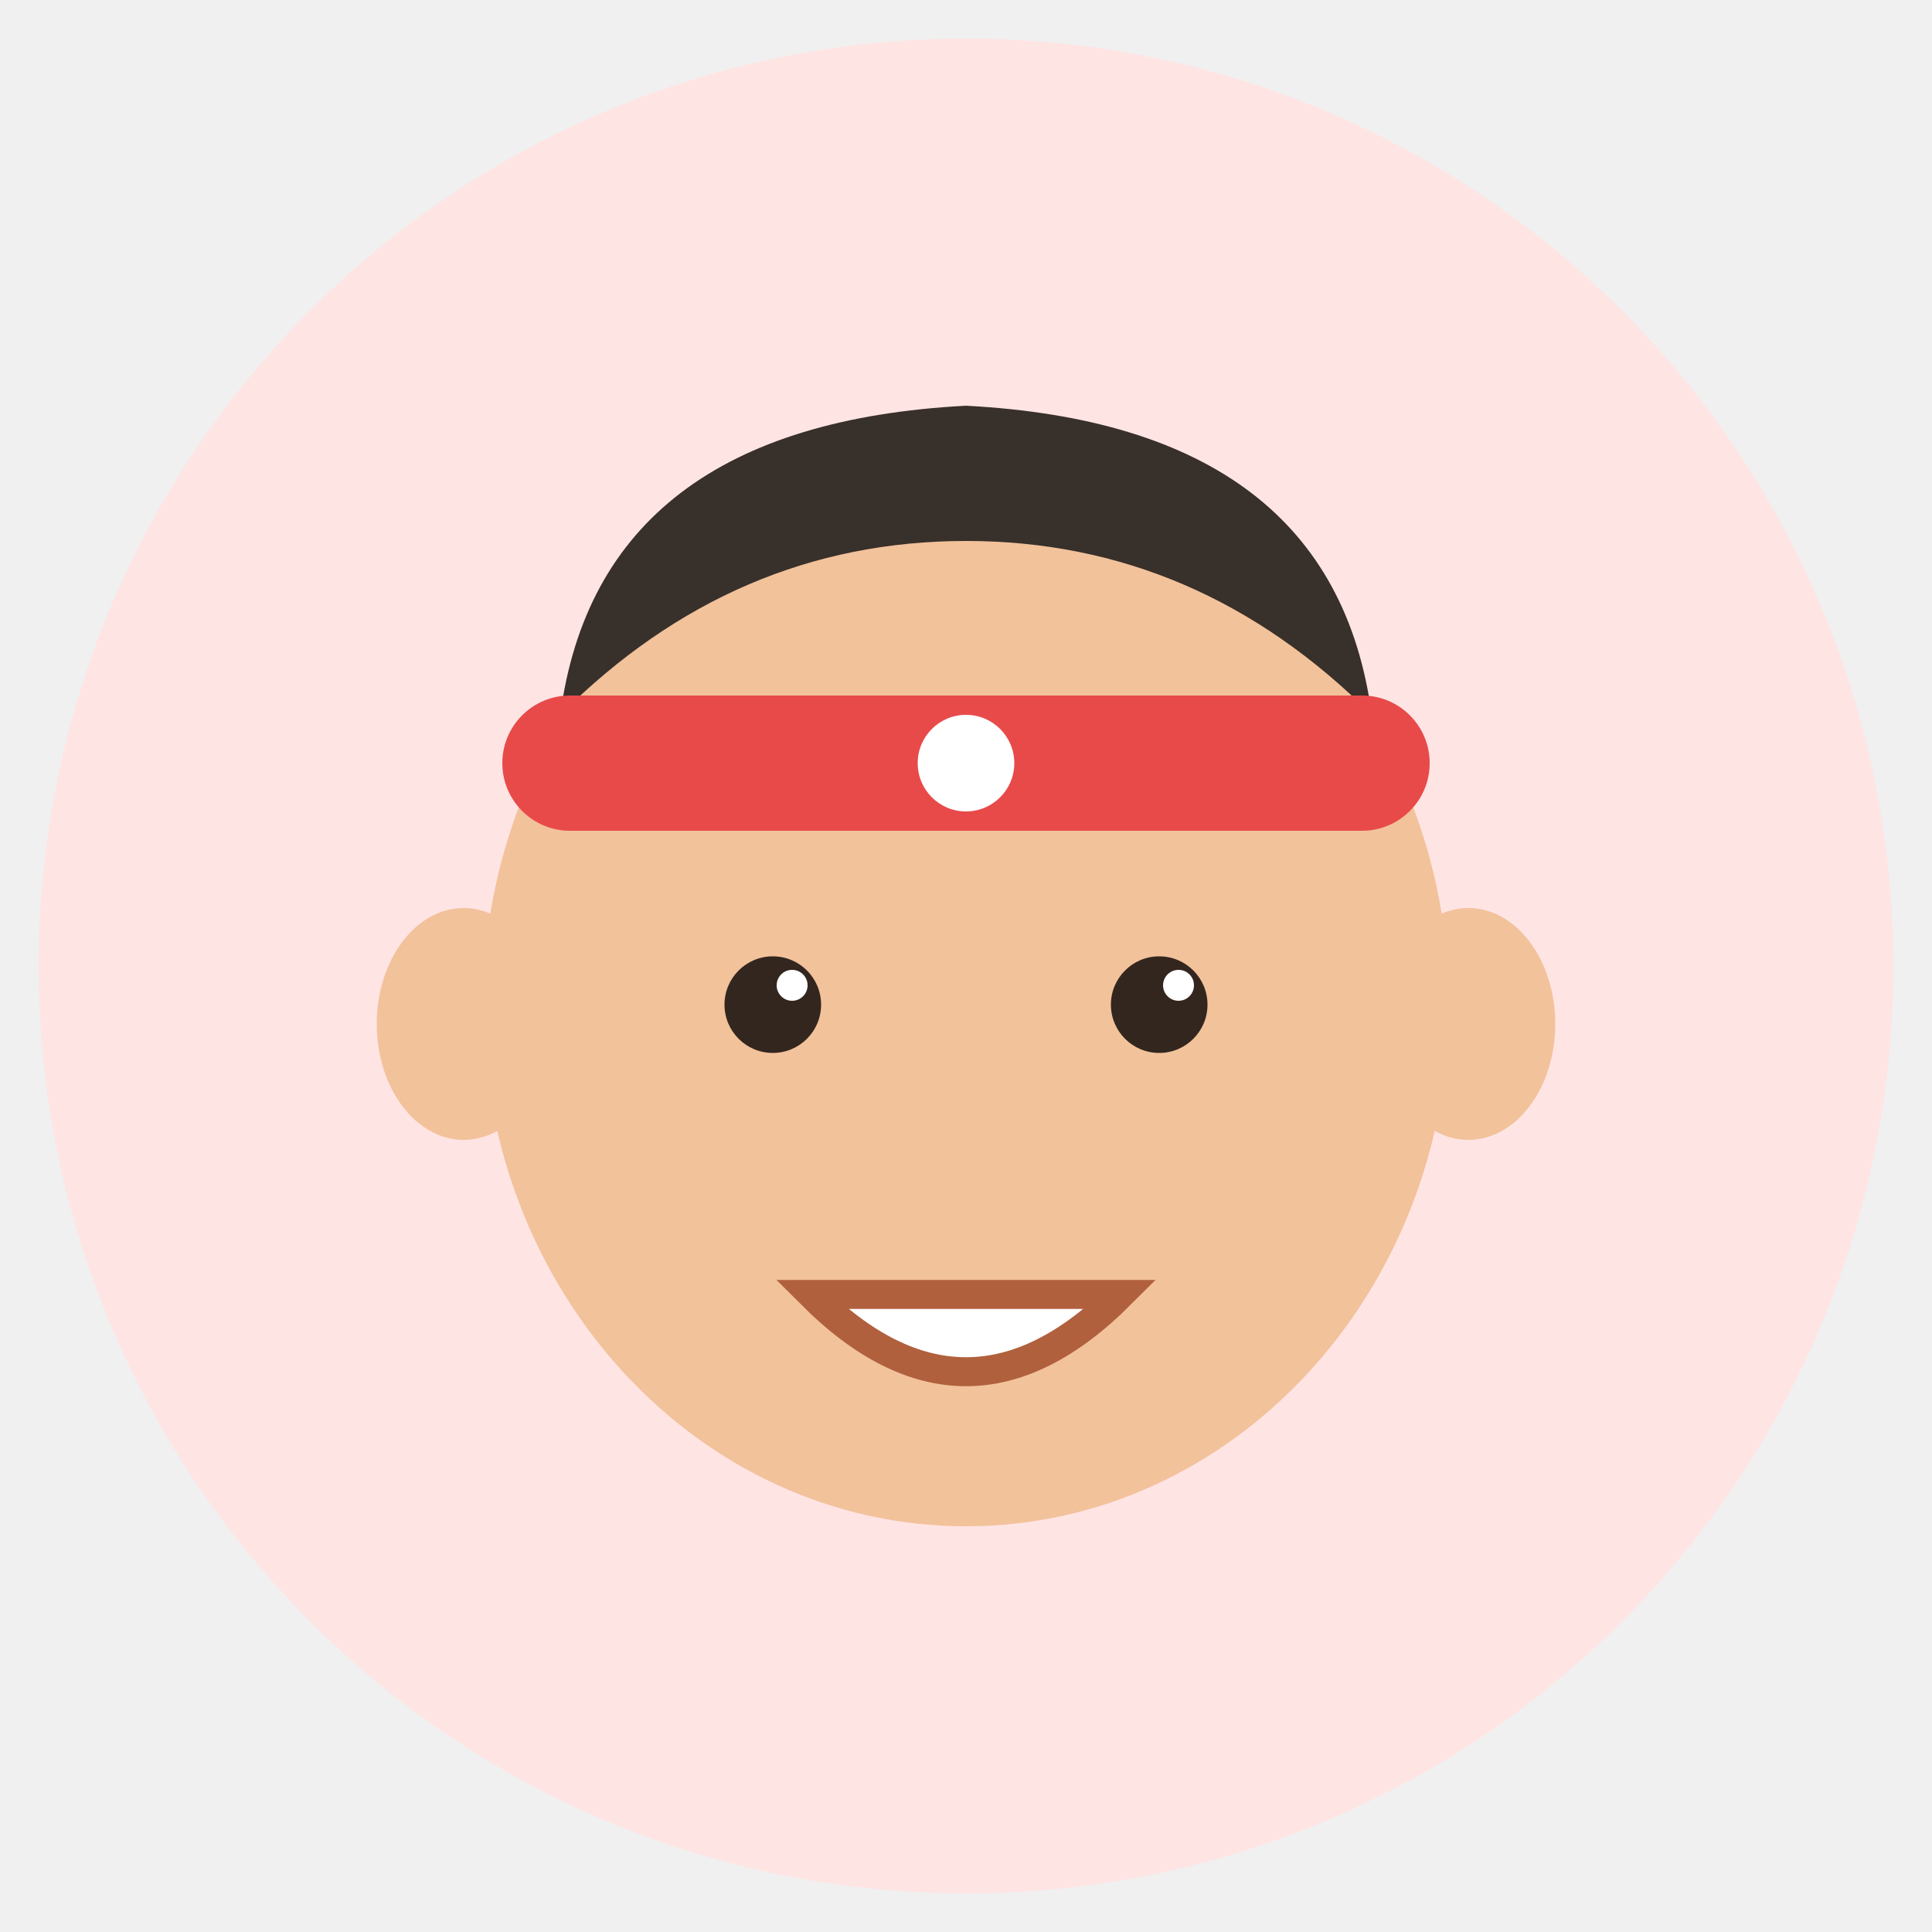
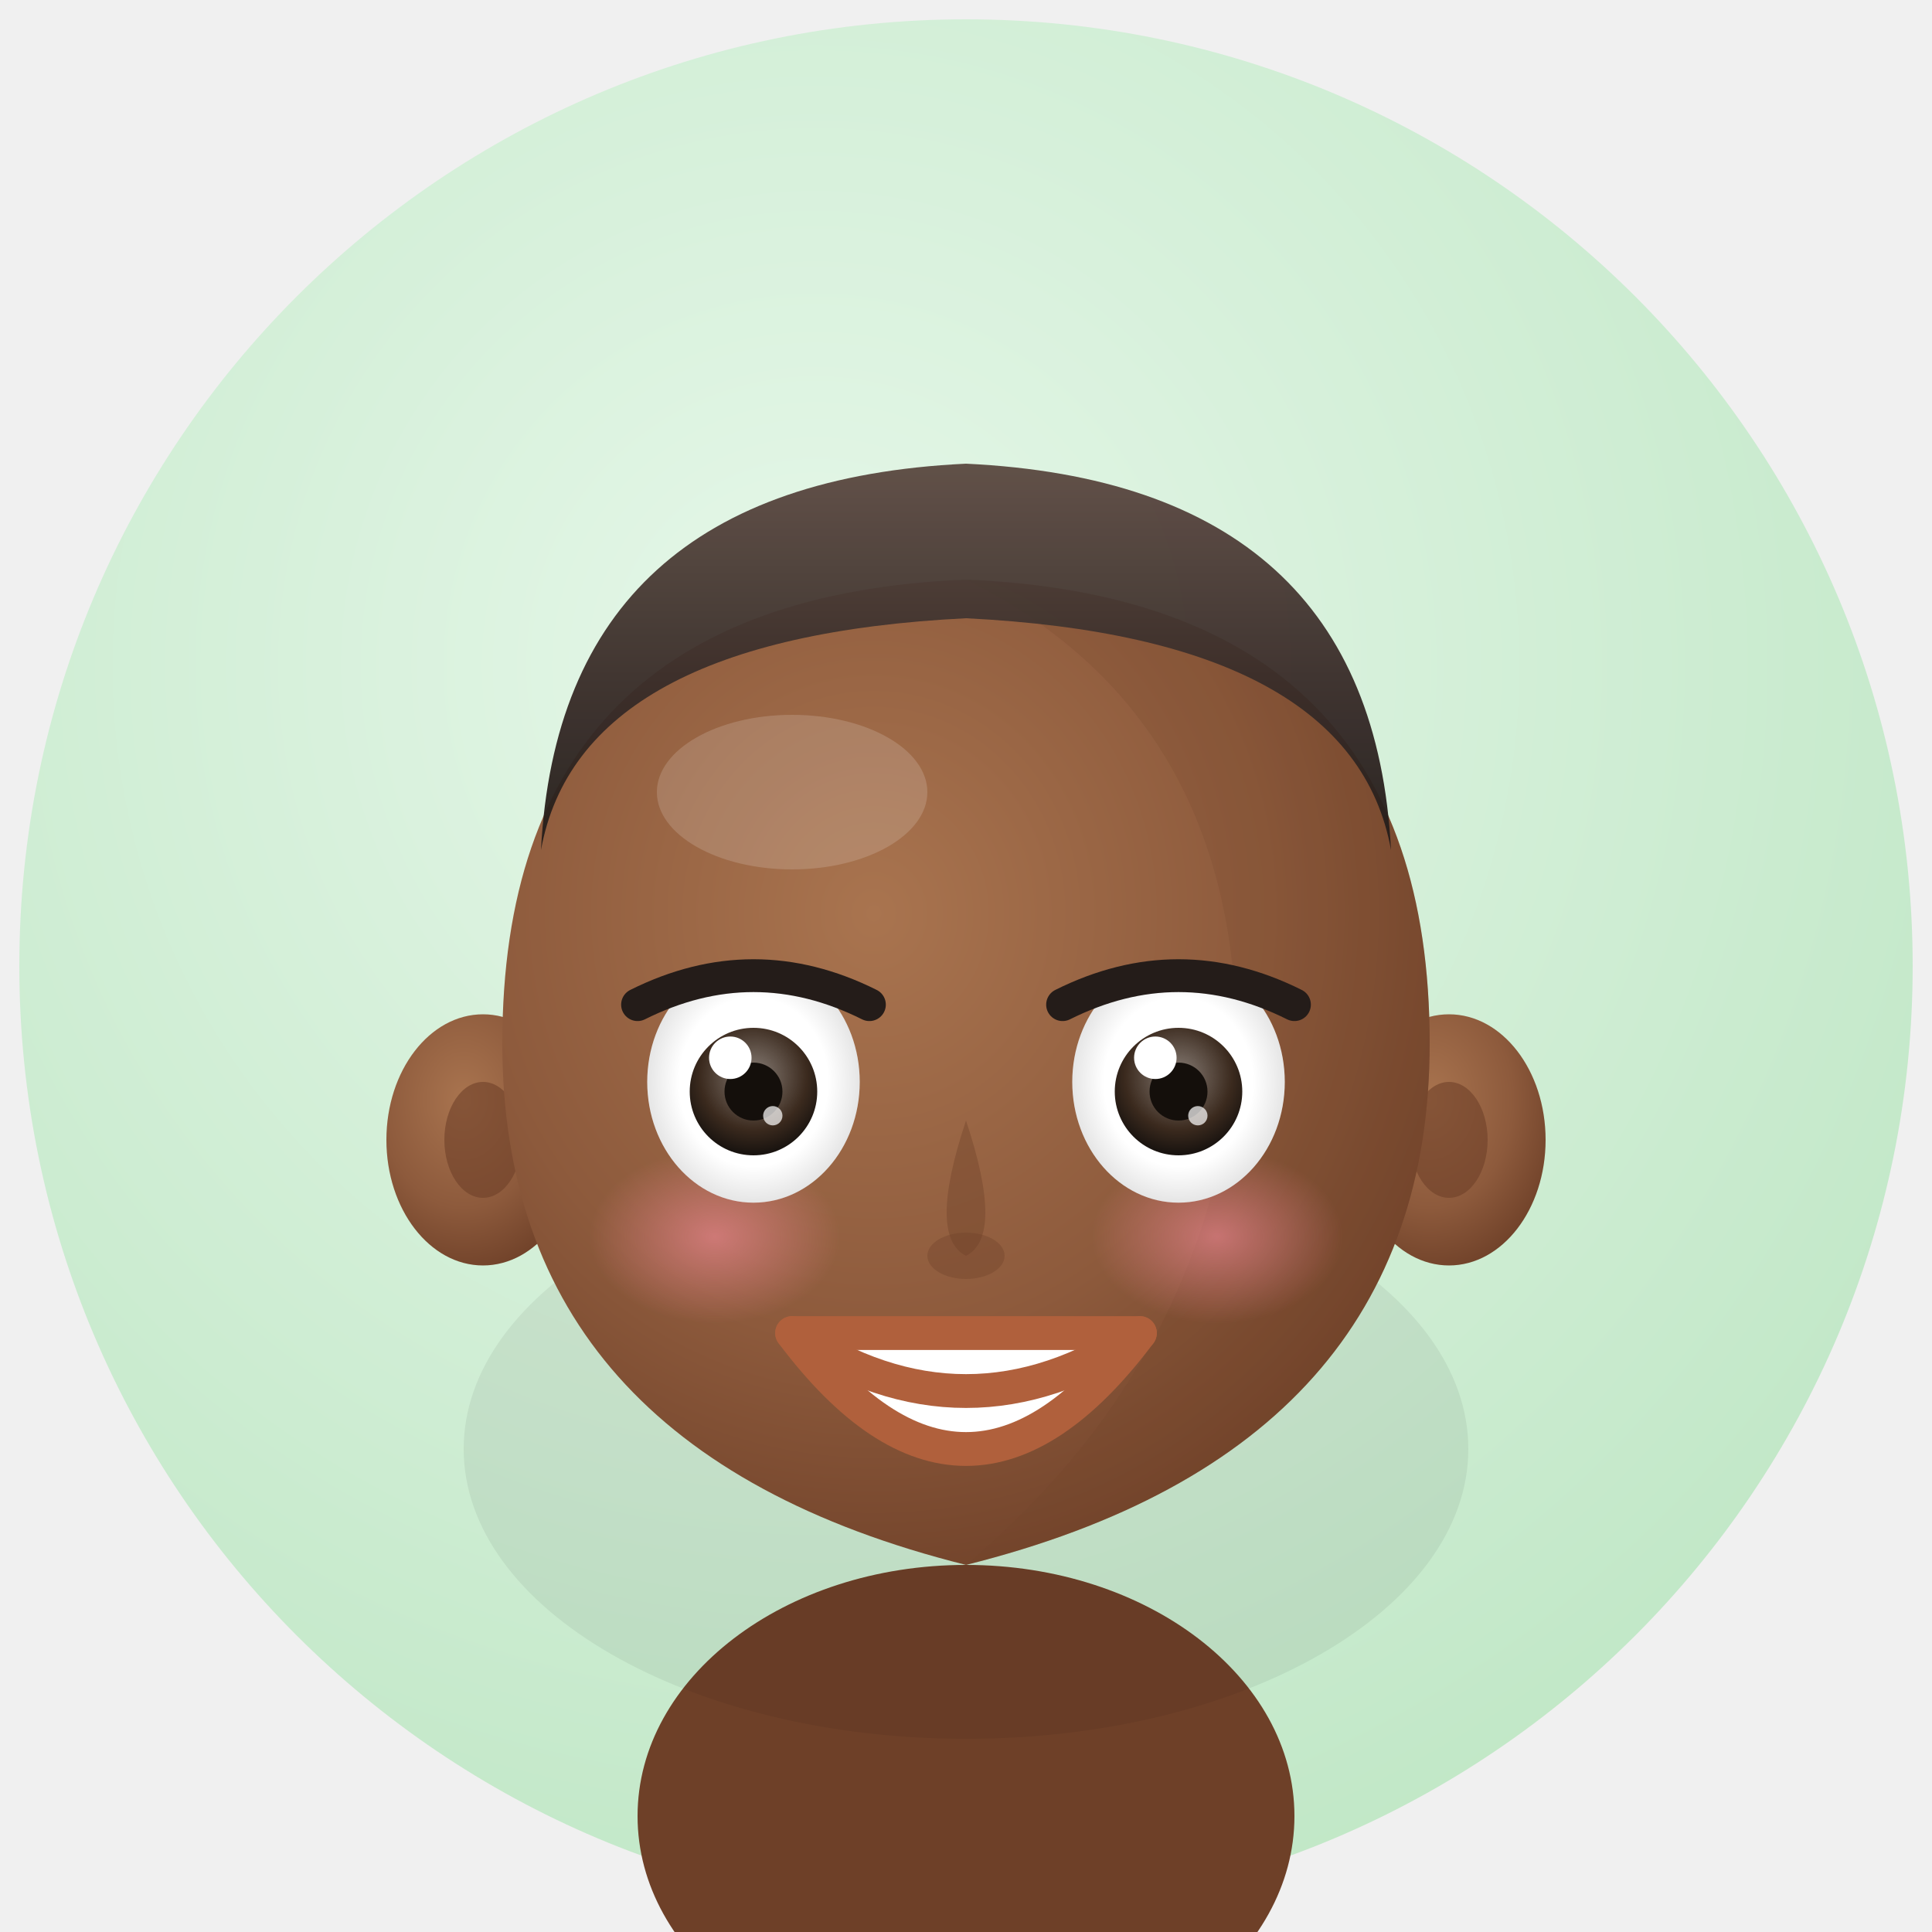
<svg xmlns="http://www.w3.org/2000/svg" viewBox="0 0 200 200">
-   <circle cx="100" cy="100" r="96" fill="#FFE4E4" />
-   <ellipse cx="100" cy="104" rx="50" ry="54" fill="#F2C29B" />
-   <ellipse cx="48" cy="106" rx="9" ry="12" fill="#F2C29B" />
-   <ellipse cx="152" cy="106" rx="9" ry="12" fill="#F2C29B" />
-   <path d="M58 74 Q62 44 100 42 Q138 44 142 74 Q124 56 100 56 Q76 56 58 74 Z" fill="#38302A" />
-   <circle cx="80" cy="104" r="5" fill="#33261E" />
-   <circle cx="120" cy="104" r="5" fill="#33261E" />
-   <circle cx="82" cy="102" r="1.6" fill="#FFFFFF" />
-   <circle cx="122" cy="102" r="1.6" fill="#FFFFFF" />
-   <rect x="52" y="72" width="96" height="14" rx="7" fill="#E84A4A" />
-   <circle cx="100" cy="79" r="5" fill="#FFFFFF" />
-   <path d="M84 134 Q100 150 116 134 Z" fill="#FFFFFF" stroke="#B0603C" stroke-width="3" />
+   <defs>
+     <radialGradient id="bg11" cx="42%" cy="34%" r="75%">
+       <stop offset="0%" stop-color="#E6F7E9" />
+       <stop offset="100%" stop-color="#BEE6C4" />
+     </radialGradient>
+     <radialGradient id="skin11" cx="40%" cy="34%" r="72%">
+       <stop offset="0%" stop-color="#A9744F" />
+       <stop offset="60%" stop-color="#8D5A3C" />
+       <stop offset="100%" stop-color="#6E4028" />
+     </radialGradient>
+     <linearGradient id="hair11" x1="0" y1="0" x2="0" y2="1">
+       <stop offset="0%" stop-color="#5C4A42" />
+       <stop offset="55%" stop-color="#3A2E2A" />
+       <stop offset="100%" stop-color="#241C19" />
+     </linearGradient>
+     <linearGradient id="hairD11" x1="0" y1="0" x2="0" y2="1">
+       <stop offset="0%" stop-color="#3A2E2A" />
+       <stop offset="100%" stop-color="#241C19" />
+     </linearGradient>
+     <linearGradient id="hairL11" x1="0" y1="0" x2="0" y2="1">
+       <stop offset="0%" stop-color="#5C4A42" />
+       <stop offset="100%" stop-color="#3A2E2A" />
+     </linearGradient>
+     <radialGradient id="cheek11" cx="50%" cy="50%" r="50%">
+       <stop offset="0%" stop-color="#FF8FA3" stop-opacity="0.55" />
+       <stop offset="100%" stop-color="#FF8FA3" stop-opacity="0" />
+     </radialGradient>
+     <radialGradient id="iris11" cx="50%" cy="38%" r="60%">
+       <stop offset="0%" stop-color="#3B2A1E" stop-opacity="0.6" />
+       <stop offset="70%" stop-color="#3B2A1E" />
+       <stop offset="100%" stop-color="#1a1410" />
+     </radialGradient>
+     <radialGradient id="vig11" cx="50%" cy="50%" r="50%">
+       <stop offset="70%" stop-color="#000000" stop-opacity="0" />
+       <stop offset="100%" stop-color="#000000" stop-opacity="0.10" />
+     </radialGradient>
+   </defs>
+   <circle cx="100" cy="100" r="98" fill="url(#bg11)" />
+   <ellipse cx="100" cy="188" rx="34" ry="26" fill="#6E4028" />
+   <ellipse cx="100" cy="150" rx="52" ry="30" fill="#000000" opacity="0.06" />
+   <ellipse cx="50" cy="118" rx="10" ry="13" fill="url(#skin11)" />
+   <ellipse cx="150" cy="118" rx="10" ry="13" fill="url(#skin11)" />
+   <ellipse cx="50" cy="118" rx="4" ry="6" fill="#6E4028" opacity="0.6" />
+   <ellipse cx="150" cy="118" rx="4" ry="6" fill="#6E4028" opacity="0.6" />
+   <path d="M52 108 Q52 62 100 60 Q148 62 148 108 Q148 150 100 162 Q52 150 52 108 Z" fill="url(#skin11)" />
+   <path d="M100 60 Q148 62 148 108 Q148 150 100 162 Q126 140 128 108 Q128 74 100 60 Z" fill="#6E4028" opacity="0.18" />
+   <path d="M56 88 Q58 50 100 48 Q142 50 144 88 Q140 66 100 64 Q60 66 56 88 Z" fill="url(#hair11)" opacity="0.96" />
+   <ellipse cx="74" cy="128" rx="13" ry="9" fill="url(#cheek11)" />
+   <ellipse cx="126" cy="128" rx="13" ry="9" fill="url(#cheek11)" />
+   <path d="M100 116 Q96 128 100 130 Q104 128 100 116" fill="#6E4028" opacity="0.4" />
+   <ellipse cx="100" cy="130" rx="4" ry="2.4" fill="#6E4028" opacity="0.35" />
+   <ellipse cx="78" cy="112" rx="11" ry="12.5" fill="#ffffff" />
+   <ellipse cx="78" cy="112" rx="11" ry="12.5" fill="url(#vig11)" />
+   <circle cx="78" cy="113" r="6.6" fill="url(#iris11)" />
+   <circle cx="78" cy="113" r="3" fill="#140f0b" />
+   <circle cx="75.6" cy="109.5" r="2.2" fill="#ffffff" />
+   <circle cx="80" cy="115.5" r="1" fill="#ffffff" opacity="0.7" />
+   <path d="M66 104 Q78 98 90 104" fill="none" stroke="#241C19" stroke-width="3.4" stroke-linecap="round" />
+   <ellipse cx="122" cy="112" rx="11" ry="12.5" fill="#ffffff" />
+   <ellipse cx="122" cy="112" rx="11" ry="12.5" fill="url(#vig11)" />
+   <circle cx="122" cy="113" r="6.6" fill="url(#iris11)" />
+   <circle cx="122" cy="113" r="3" fill="#140f0b" />
+   <circle cx="119.6" cy="109.5" r="2.2" fill="#ffffff" />
+   <circle cx="124" cy="115.5" r="1" fill="#ffffff" opacity="0.7" />
+   <path d="M110 104 Q122 98 134 104" fill="none" stroke="#241C19" stroke-width="3.4" stroke-linecap="round" />
+   <path d="M82 138 Q100 162 118 138 Z" fill="#fff" stroke="#B0603C" stroke-width="3.5" stroke-linejoin="round" />
+   <path d="M82 138 Q100 150 118 138" fill="none" stroke="#B0603C" stroke-width="3.5" stroke-linecap="round" />
+   <ellipse cx="82" cy="82" rx="14" ry="8" fill="#ffffff" opacity="0.16" />
</svg>
